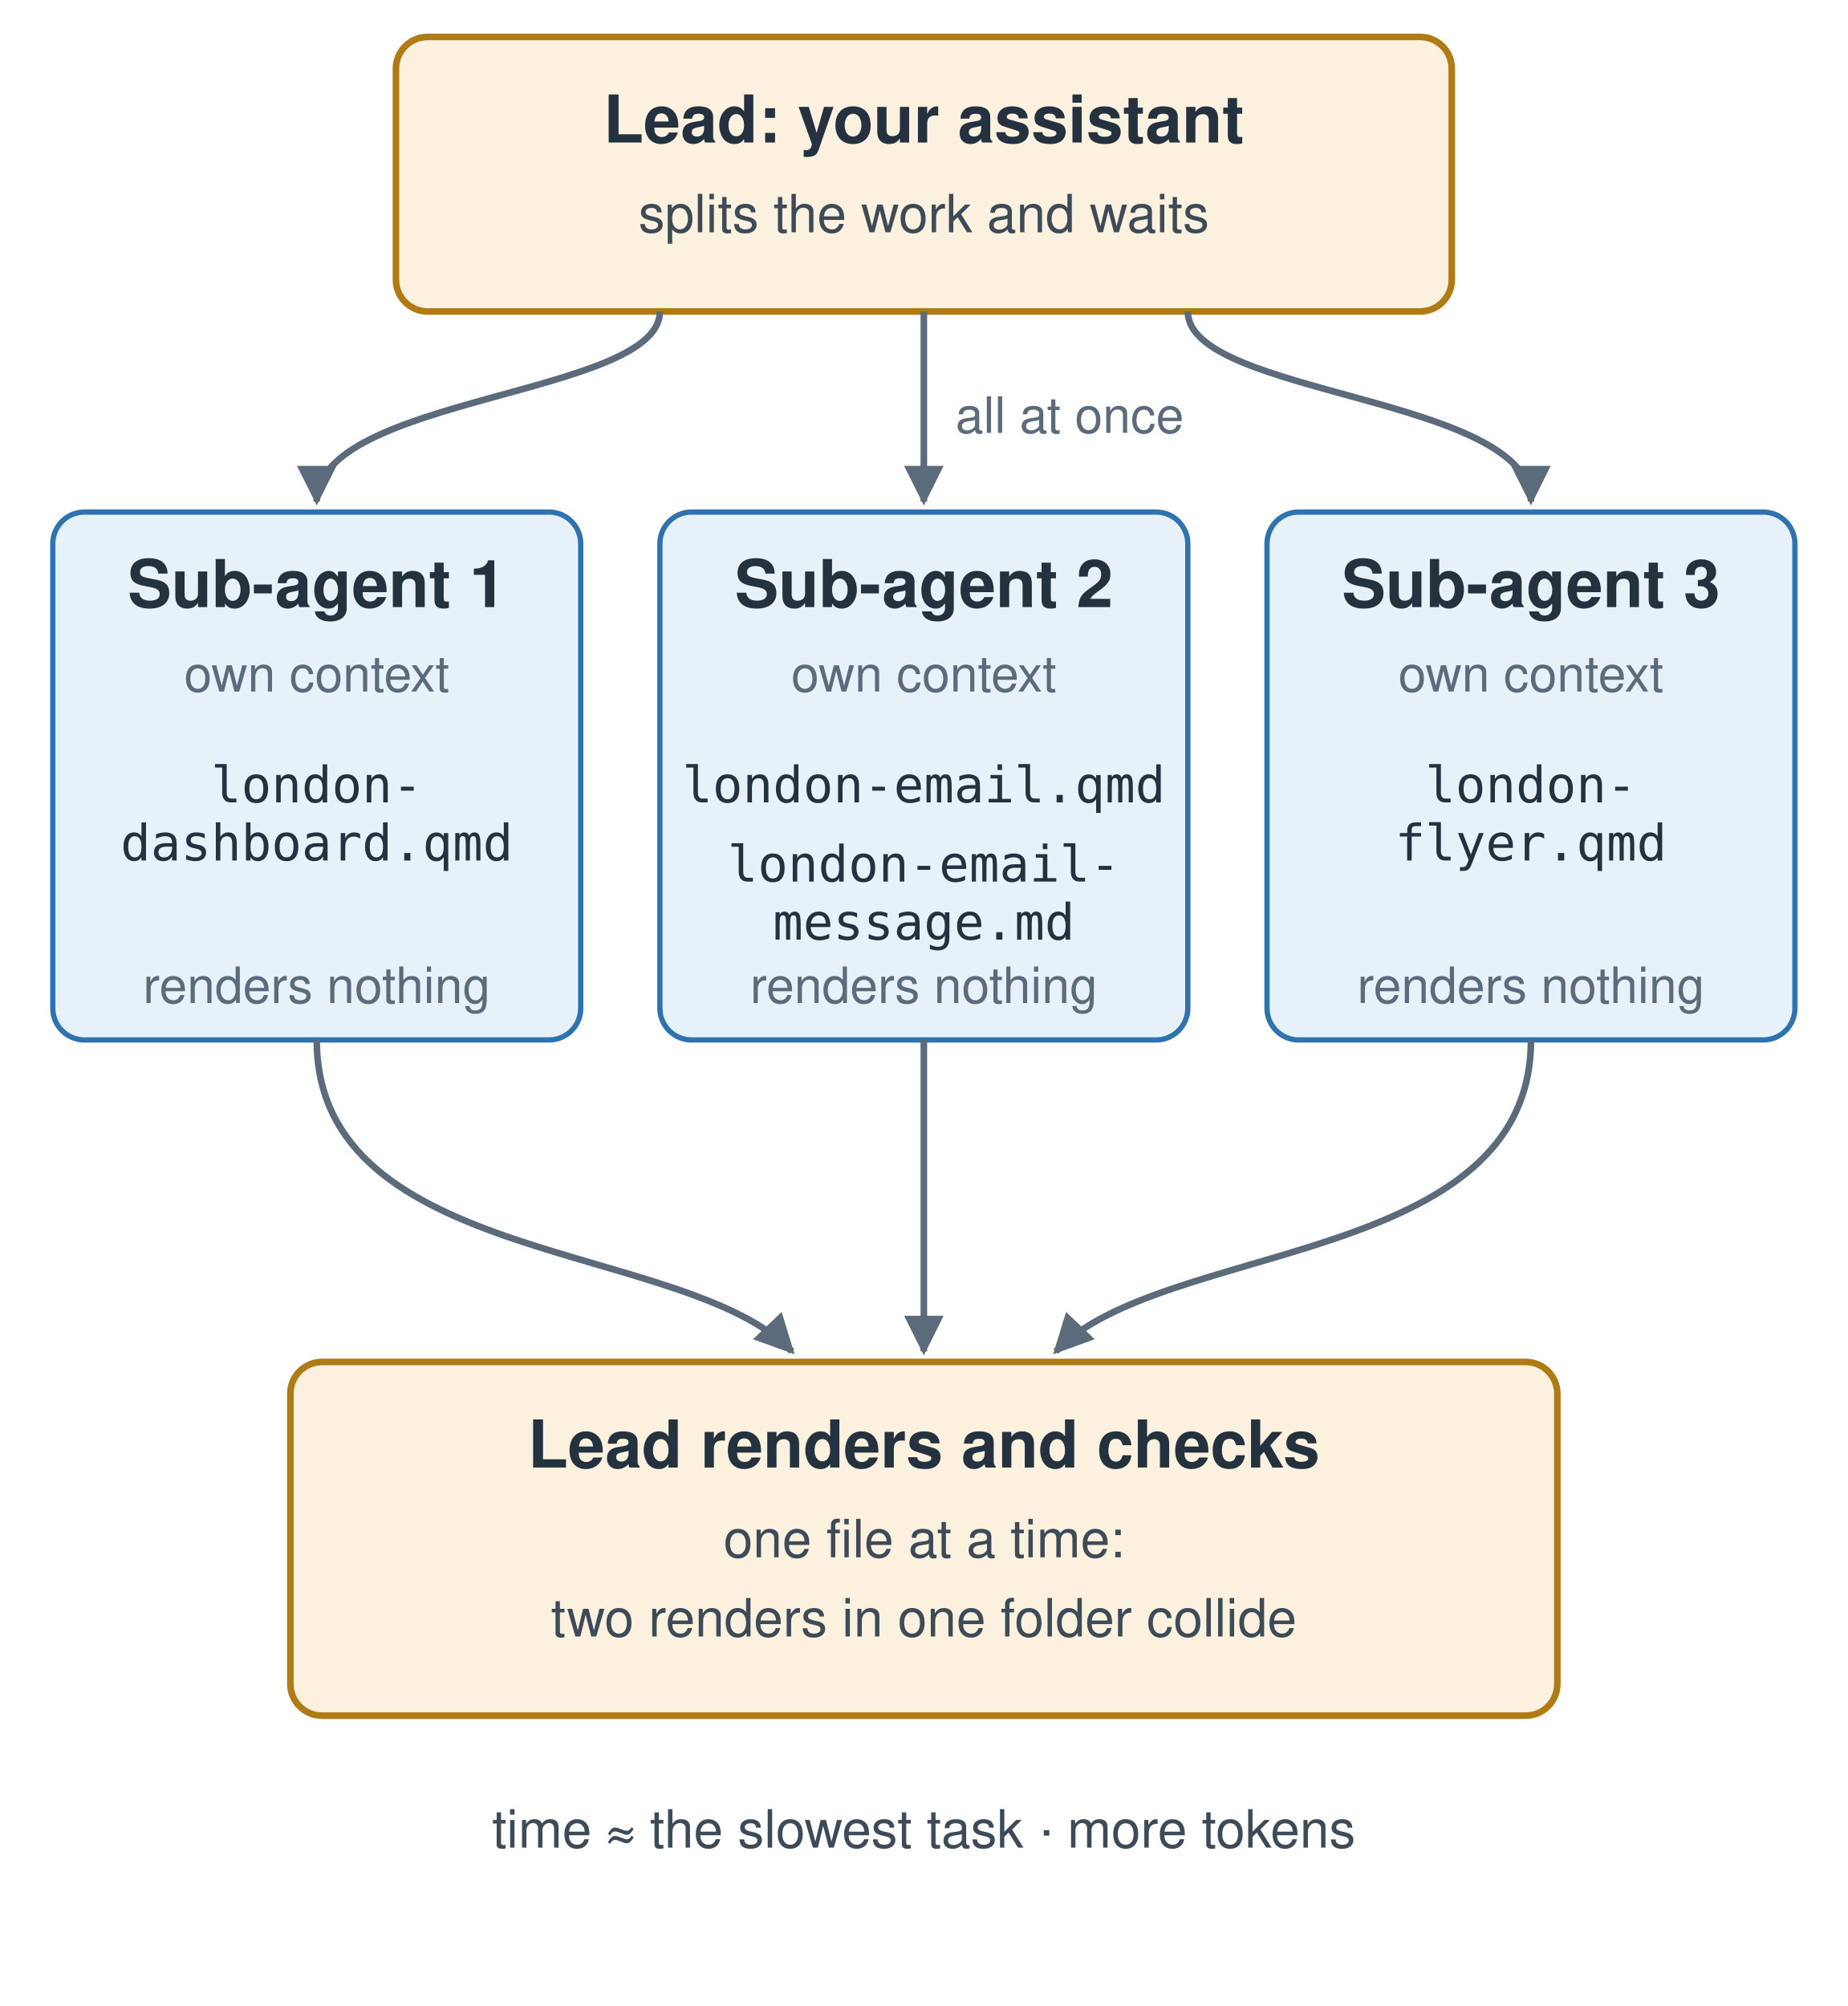
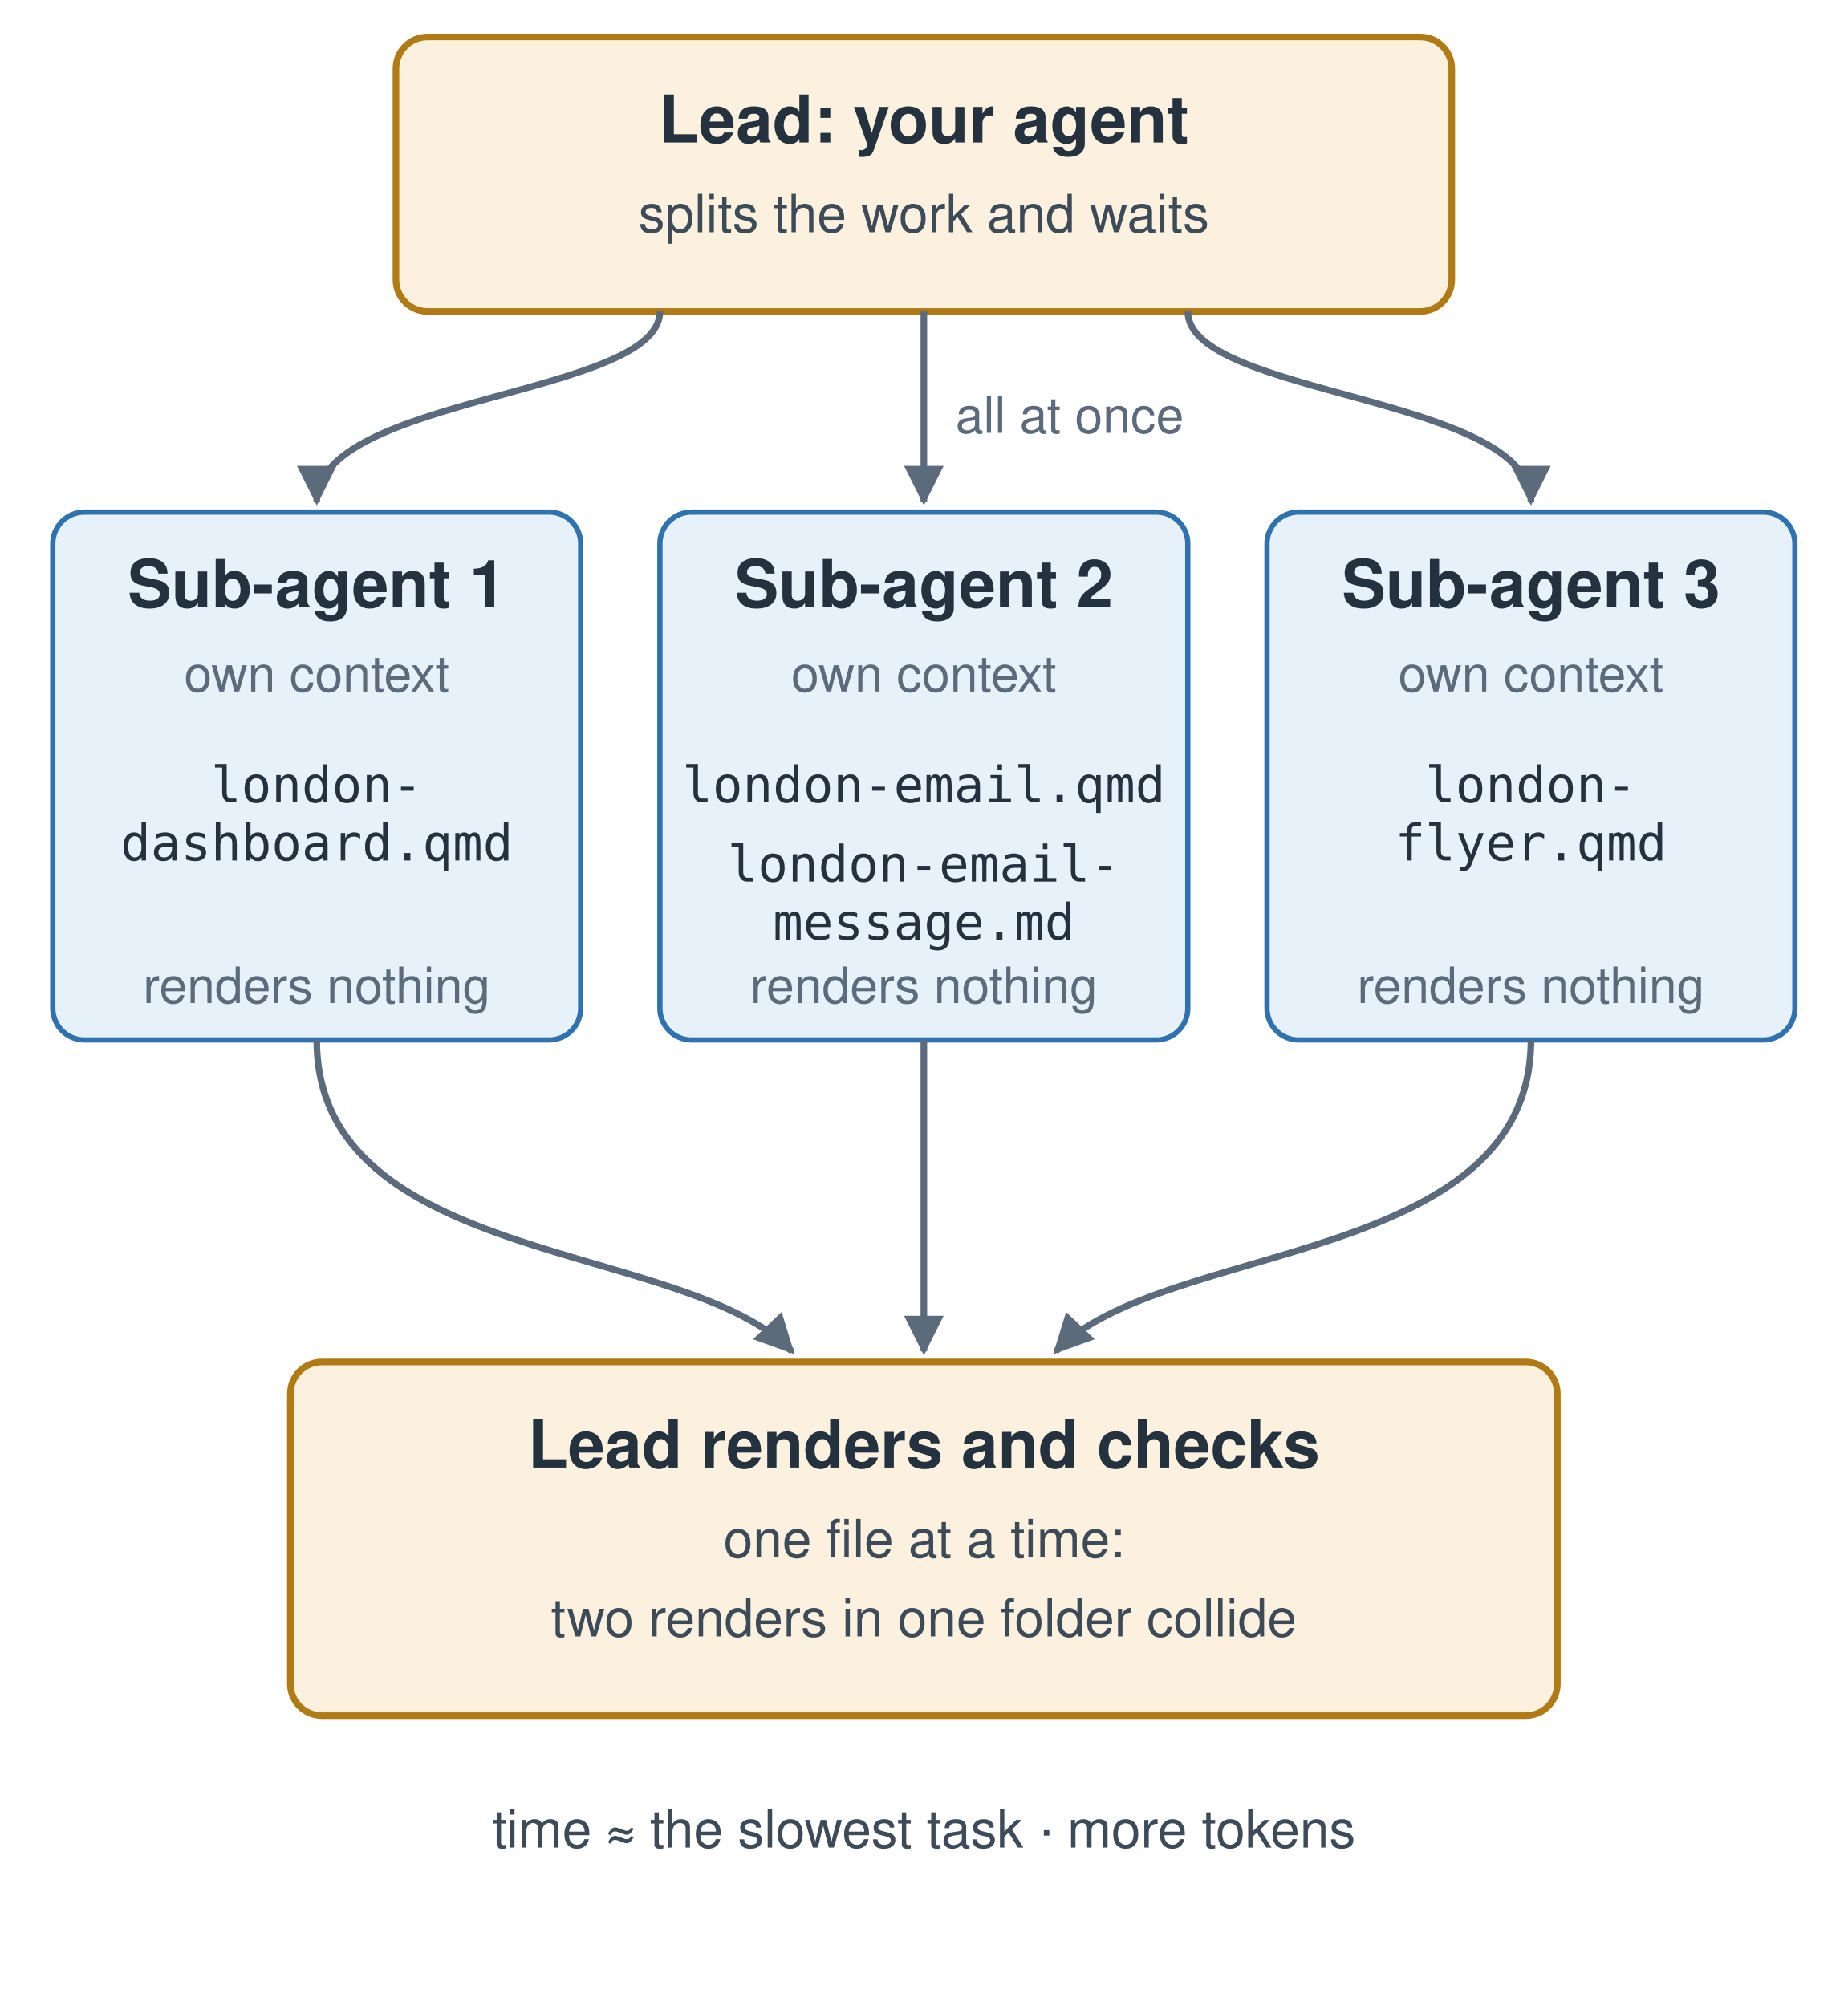
<svg xmlns="http://www.w3.org/2000/svg" viewBox="0 0 700 760" role="img" aria-labelledby="t d">
  <defs>
    <marker id="a" viewBox="0 0 10 10" refX="9" refY="5" markerWidth="6" markerHeight="6" orient="auto">
      <path d="M0,0 L10,5 L0,10 z" fill="#5b6b7b" />
    </marker>
  </defs>
  <style>
  text { font-family: "Avenir Next", "Helvetica Neue", Helvetica, Arial, sans-serif; fill: #24313f; }
  .m { font-family: Menlo, Consolas, "DejaVu Sans Mono", monospace; font-size: 19px; }
  .h { font-size: 25px; font-weight: 700; }
  .s { font-size: 20px; fill: #3d4b59; }
  .n { font-size: 19px; fill: #5b6b7b; }
  .arrow { stroke: #5b6b7b; stroke-width: 2.5; fill: none; marker-end: url(#a); }
</style>
  <rect x="150" y="14" width="400" height="104" rx="12" fill="#fbf1de" stroke="#b07a14" stroke-width="2.5" />
-   <text x="350" y="54" text-anchor="middle" class="h">Lead: your assistant</text>
+   <text x="350" y="54" text-anchor="middle" class="h">Lead: your agent</text>
  <text x="350" y="88" text-anchor="middle" class="s">splits the work and waits</text>
  <path class="arrow" d="M250,118 C250,150 120,150 120,190" />
  <path class="arrow" d="M350,118 L350,190" />
  <path class="arrow" d="M450,118 C450,150 580,150 580,190" />
  <text x="362" y="164" class="n">all at once</text>
  <g>
    <rect x="20" y="194" width="200" height="200" rx="12" fill="#e6f1fa" stroke="#2f72b0" stroke-width="2" />
    <text x="120" y="230" text-anchor="middle" class="h">Sub-agent 1</text>
    <text x="120" y="262" text-anchor="middle" class="n">own context</text>
    <text x="120" y="380" text-anchor="middle" class="n">renders nothing</text>
    <text x="120" y="304" text-anchor="middle" class="m">london-</text>
    <text x="120" y="326" text-anchor="middle" class="m">dashboard.qmd</text>
  </g>
  <g>
    <rect x="250" y="194" width="200" height="200" rx="12" fill="#e6f1fa" stroke="#2f72b0" stroke-width="2" />
    <text x="350" y="230" text-anchor="middle" class="h">Sub-agent 2</text>
    <text x="350" y="262" text-anchor="middle" class="n">own context</text>
    <text x="350" y="380" text-anchor="middle" class="n">renders nothing</text>
    <text x="350" y="304" text-anchor="middle" class="m">london-email.qmd</text>
    <text x="350" y="334" text-anchor="middle" class="m">london-email-</text>
    <text x="350" y="356" text-anchor="middle" class="m">message.md</text>
  </g>
  <g>
    <rect x="480" y="194" width="200" height="200" rx="12" fill="#e6f1fa" stroke="#2f72b0" stroke-width="2" />
    <text x="580" y="230" text-anchor="middle" class="h">Sub-agent 3</text>
    <text x="580" y="262" text-anchor="middle" class="n">own context</text>
    <text x="580" y="380" text-anchor="middle" class="n">renders nothing</text>
    <text x="580" y="304" text-anchor="middle" class="m">london-</text>
    <text x="580" y="326" text-anchor="middle" class="m">flyer.qmd</text>
  </g>
  <path class="arrow" d="M120,394 C120,480 260,470 300,512" />
  <path class="arrow" d="M350,394 L350,512" />
  <path class="arrow" d="M580,394 C580,480 440,470 400,512" />
  <rect x="110" y="516" width="480" height="134" rx="12" fill="#fbf1de" stroke="#b07a14" stroke-width="2.5" />
  <text x="350" y="556" text-anchor="middle" class="h">Lead renders and checks</text>
  <text x="350" y="590" text-anchor="middle" class="s">one file at a time:</text>
  <text x="350" y="620" text-anchor="middle" class="s">two renders in one folder collide</text>
  <text x="350" y="700" text-anchor="middle" class="s">time ≈ the slowest task · more tokens</text>
</svg>
